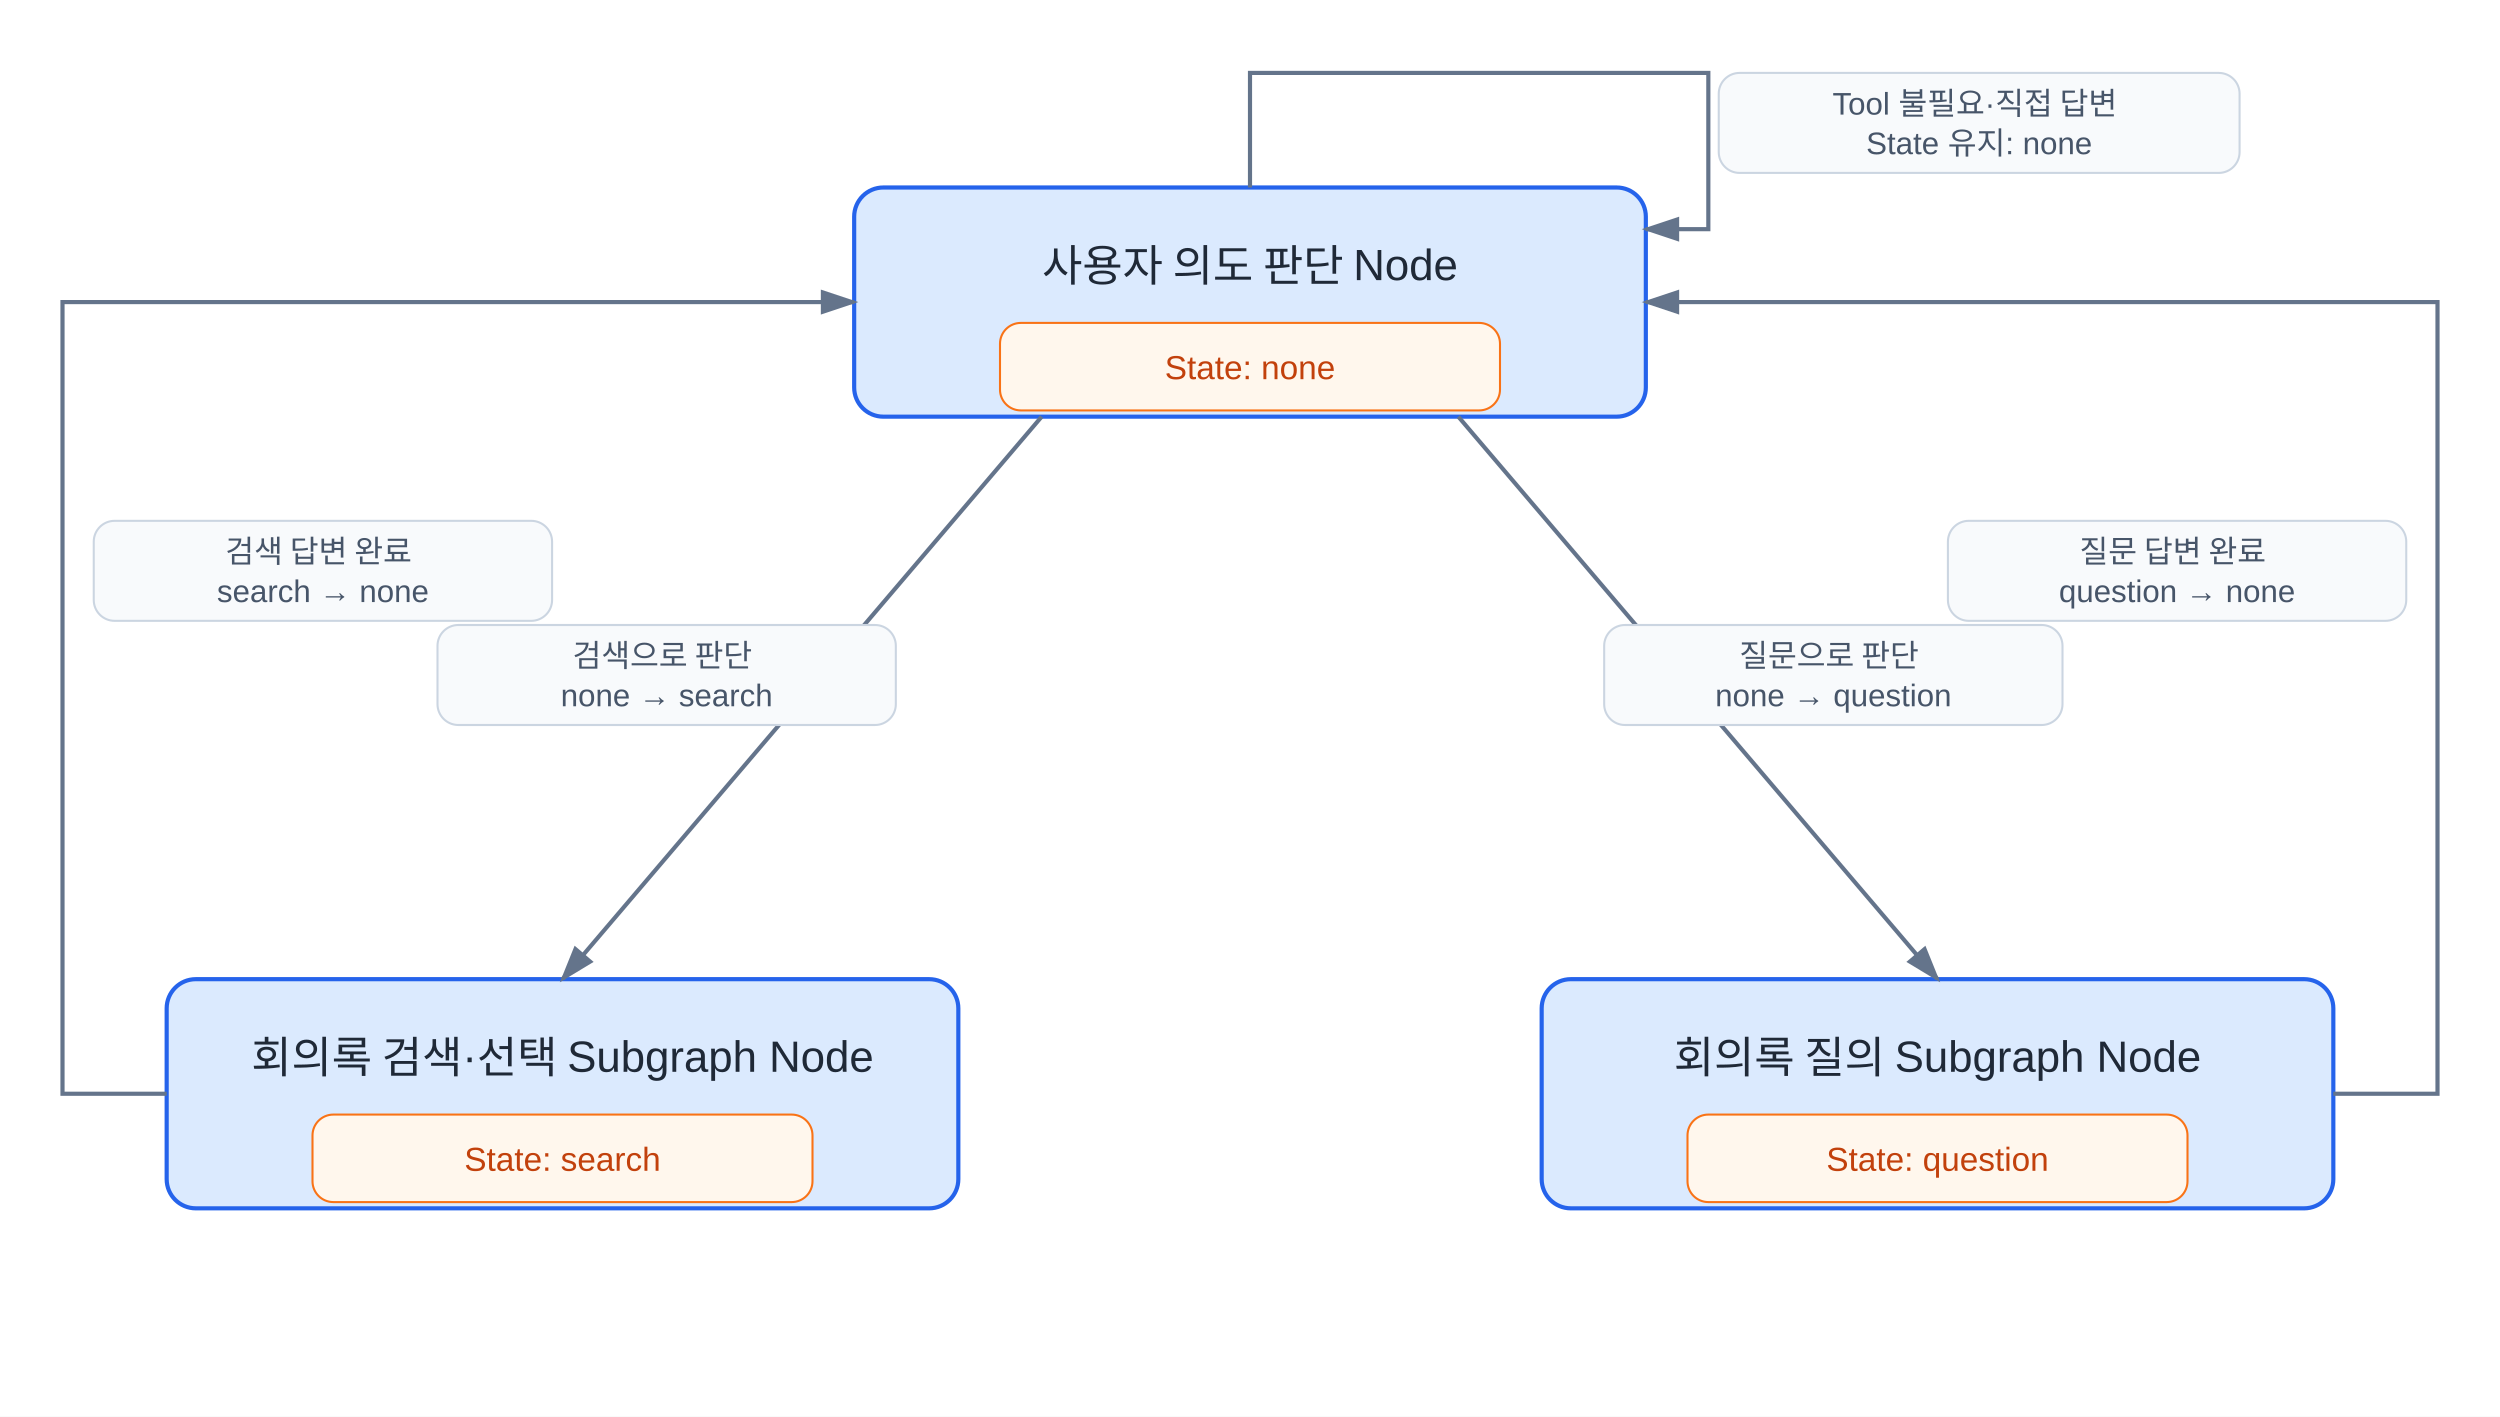
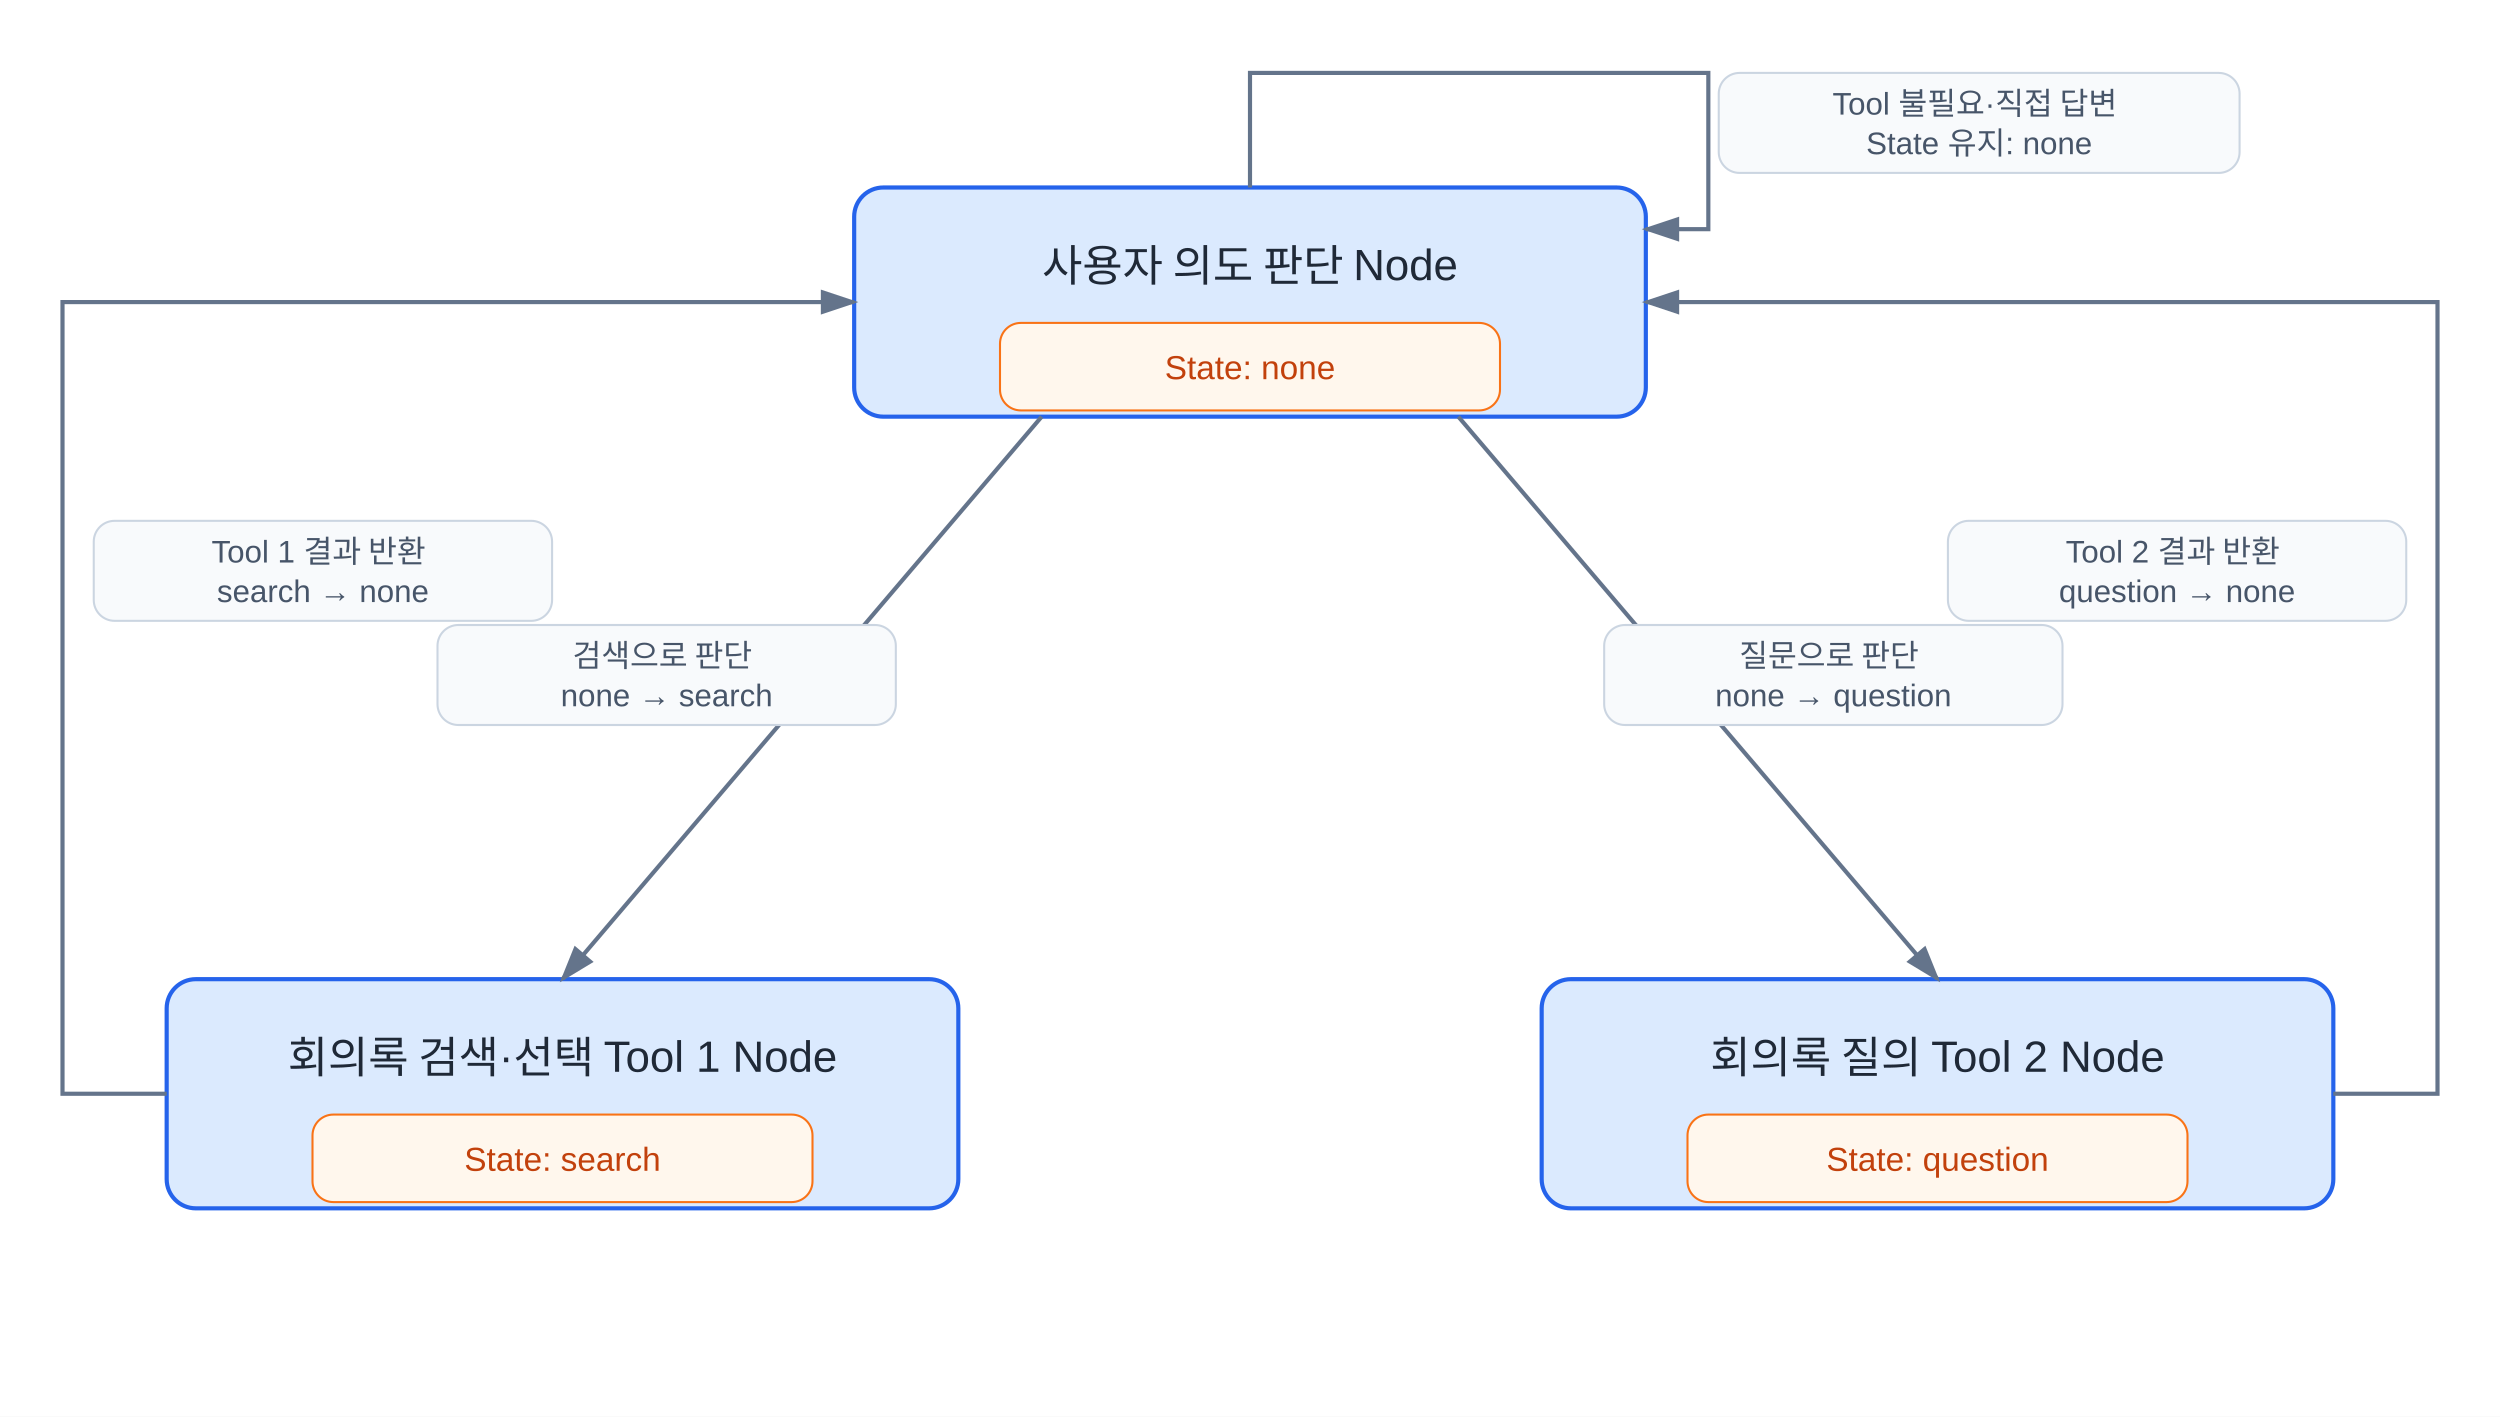
<svg xmlns="http://www.w3.org/2000/svg" width="1200" height="680" viewBox="0 0 1200 680">
  <defs>
    <marker id="arrow" markerWidth="10" markerHeight="10" refX="8" refY="3" orient="auto" markerUnits="strokeWidth">
      <path d="M0,0 L0,6 L9,3 z" fill="#64748b" />
    </marker>
    <style>.node{fill:#dbeafe;stroke:#2563eb;stroke-width:2}.state{fill:#fff7ed;stroke:#f97316}.edge{fill:none;stroke:#64748b;stroke-width:2;marker-end:url(#arrow)}.label{fill:#f8fafc;stroke:#cbd5e1}.t{font-family:"Malgun Gothic",Arial,sans-serif;fill:#1f2937;text-anchor:middle}.s{font-family:"Malgun Gothic",Arial,sans-serif;fill:#c2410c;text-anchor:middle}.e{font-family:"Malgun Gothic",Arial,sans-serif;fill:#475569;text-anchor:middle}</style>
  </defs>
  <rect width="100%" height="100%" fill="#fff" />
  <rect class="node" x="410" y="90" width="380" height="110" rx="14" />
  <text class="t" x="600" y="135" font-size="21">사용자 의도 판단 Node</text>
  <rect class="state" x="480" y="155" width="240" height="42" rx="10" />
  <text class="s" x="600" y="182" font-size="16">State: none</text>
  <rect class="node" x="80" y="470" width="380" height="110" rx="14" />
-   <text class="t" x="270" y="515" font-size="21">회의록 검색·선택 Subgraph Node</text>
+   <text class="t" x="270" y="515" font-size="21">회의록 검색·선택 Tool 1 Node</text>
  <rect class="state" x="150" y="535" width="240" height="42" rx="10" />
  <text class="s" x="270" y="562" font-size="16">State: search</text>
  <rect class="node" x="740" y="470" width="380" height="110" rx="14" />
-   <text class="t" x="930" y="515" font-size="21">회의록 질의 Subgraph Node</text>
+   <text class="t" x="930" y="515" font-size="21">회의록 질의 Tool 2 Node</text>
  <rect class="state" x="810" y="535" width="240" height="42" rx="10" />
  <text class="s" x="930" y="562" font-size="16">State: question</text>
  <path class="edge" d="M500 200 L270 470" />
  <rect class="label" x="210" y="300" width="220" height="48" rx="10" />
  <text class="e" x="320" y="320" font-size="15">
    <tspan x="320">검색으로 판단</tspan>
    <tspan x="320" dy="19">none → search</tspan>
  </text>
  <path class="edge" d="M700 200 L930 470" />
  <rect class="label" x="770" y="300" width="220" height="48" rx="10" />
  <text class="e" x="880" y="320" font-size="15">
    <tspan x="880">질문으로 판단</tspan>
    <tspan x="880" dy="19">none → question</tspan>
  </text>
  <path class="edge" d="M80 525 H30 V145 H410" />
  <rect class="label" x="45" y="250" width="220" height="48" rx="10" />
  <text class="e" x="155" y="270" font-size="15">
-     <tspan x="155">검색 답변 완료</tspan>
+     <tspan x="155">Tool 1 결과 반환</tspan>
    <tspan x="155" dy="19">search → none</tspan>
  </text>
  <path class="edge" d="M1120 525 H1170 V145 H790" />
  <rect class="label" x="935" y="250" width="220" height="48" rx="10" />
  <text class="e" x="1045" y="270" font-size="15">
-     <tspan x="1045">질문 답변 완료</tspan>
+     <tspan x="1045">Tool 2 결과 반환</tspan>
    <tspan x="1045" dy="19">question → none</tspan>
  </text>
  <path class="edge" d="M600 90 V35 H820 V110 H790" />
  <rect class="label" x="825" y="35" width="250" height="48" rx="10" />
  <text class="e" x="950" y="55" font-size="15">
    <tspan x="950">Tool 불필요·직접 답변</tspan>
    <tspan x="950" dy="19">State 유지: none</tspan>
  </text>
</svg>
